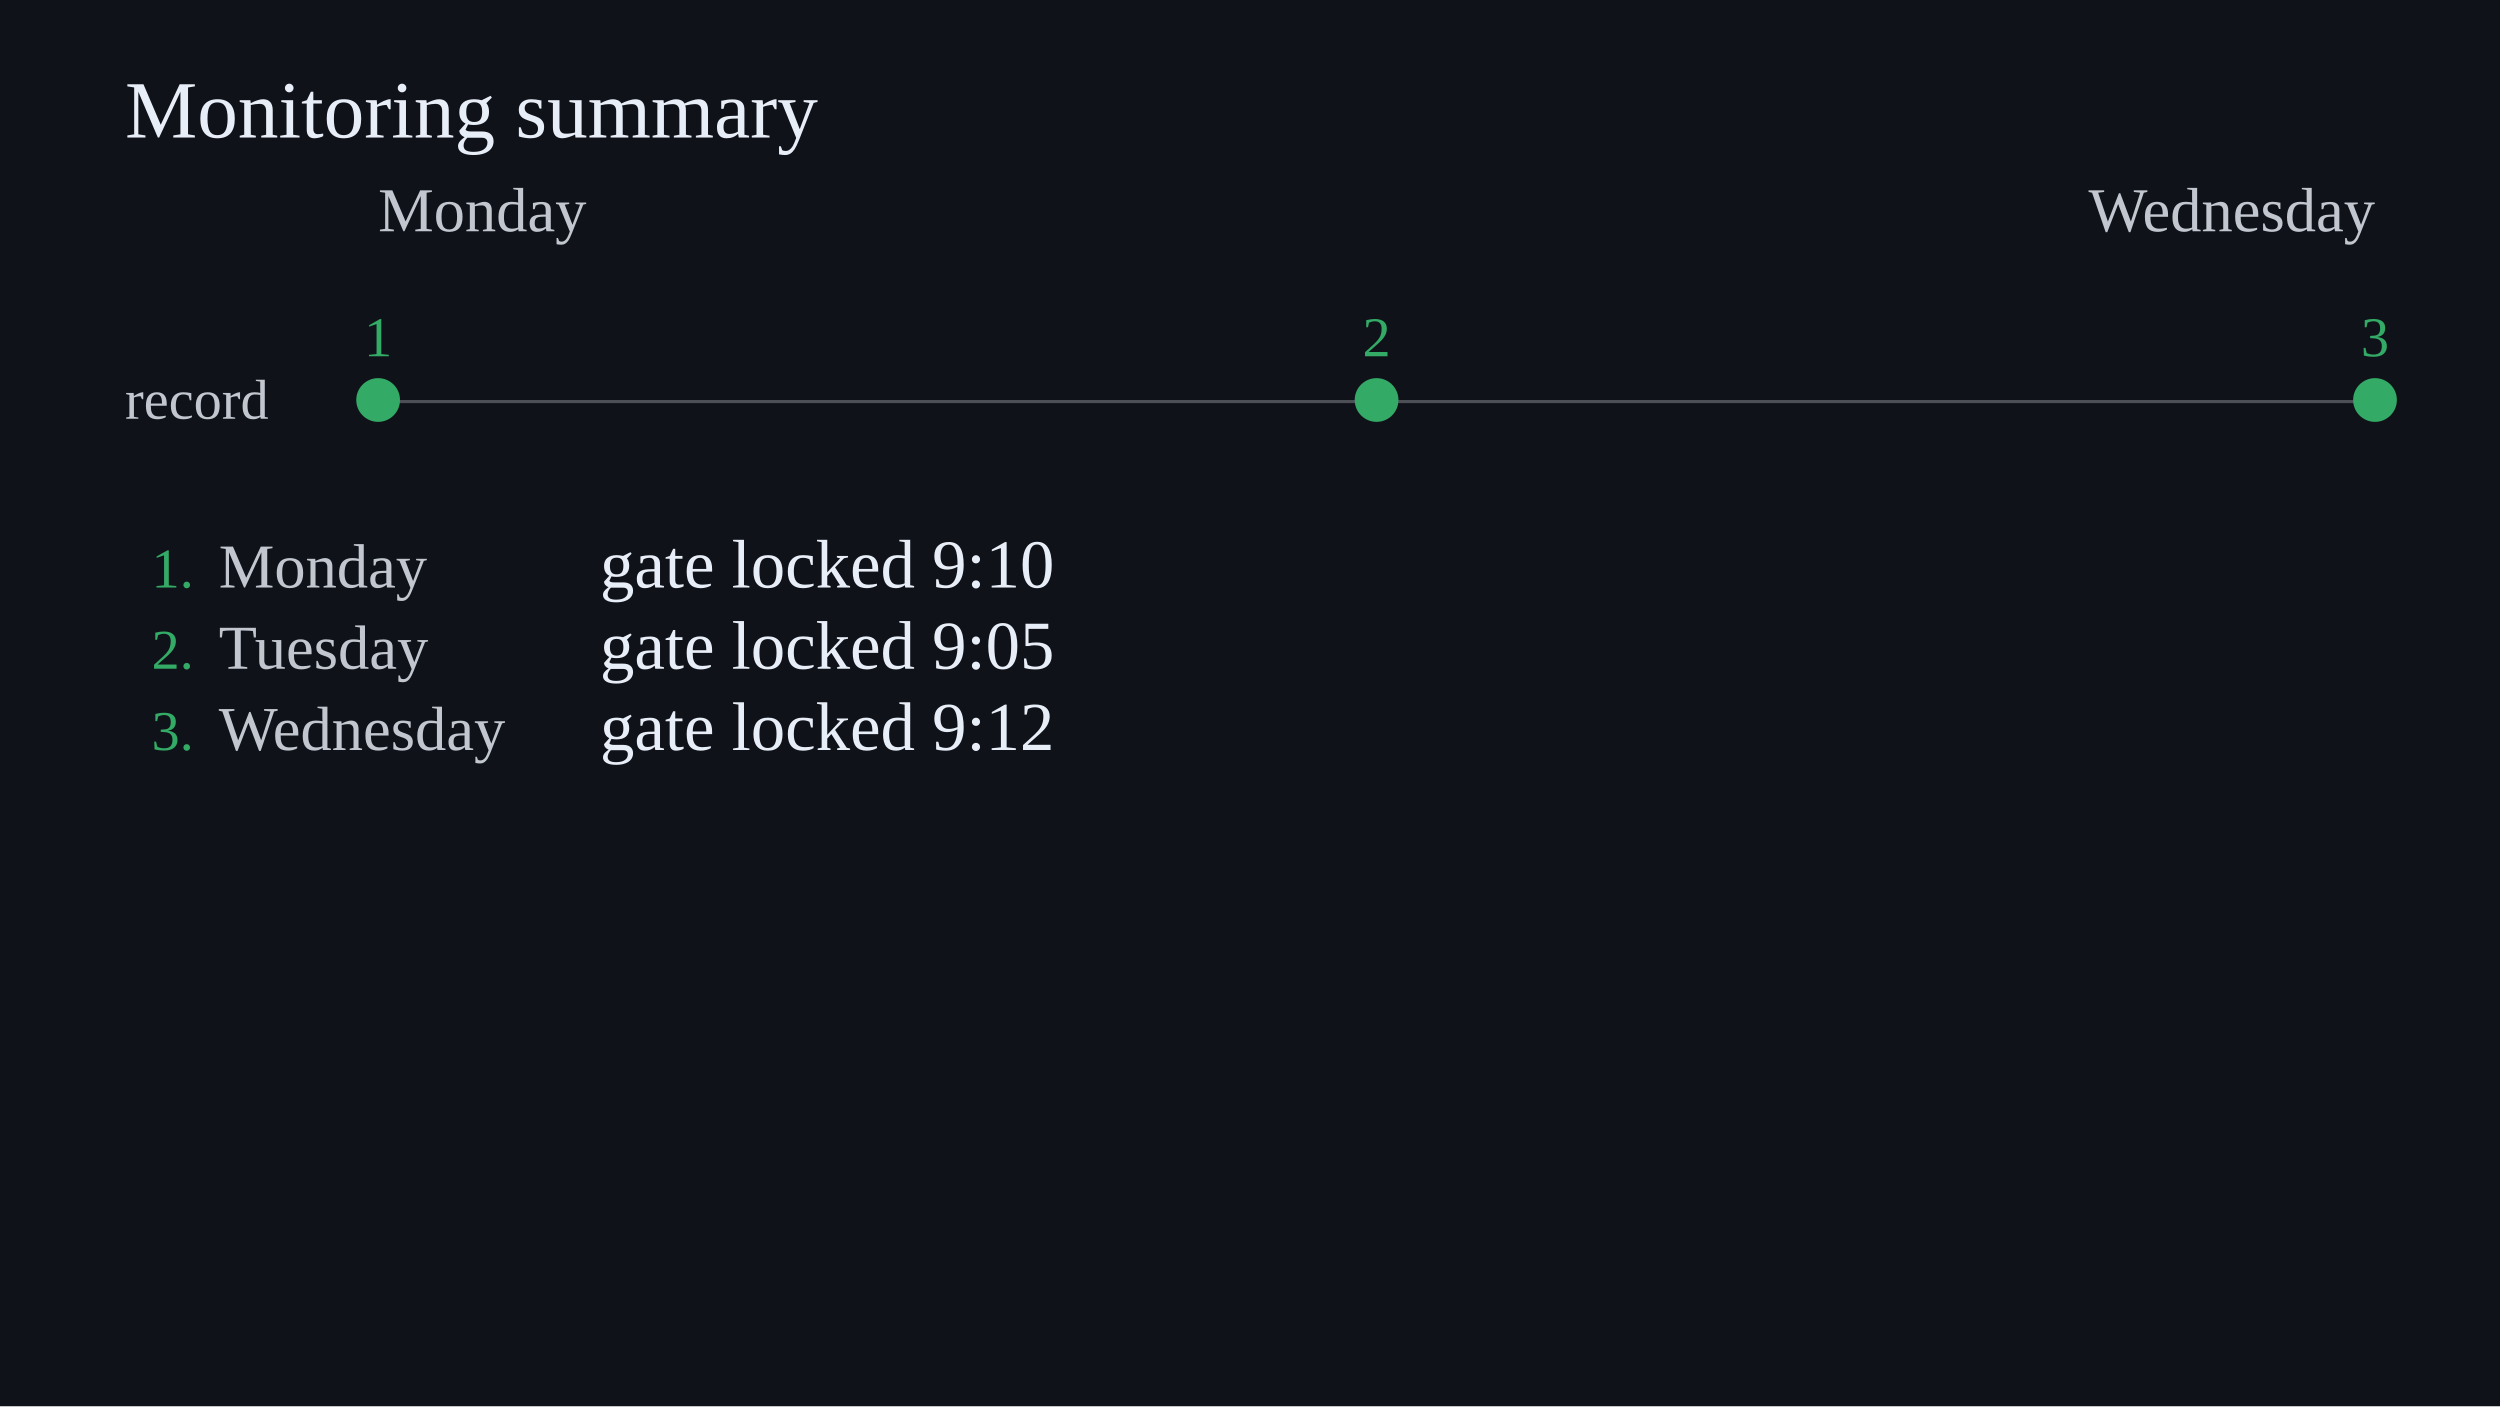
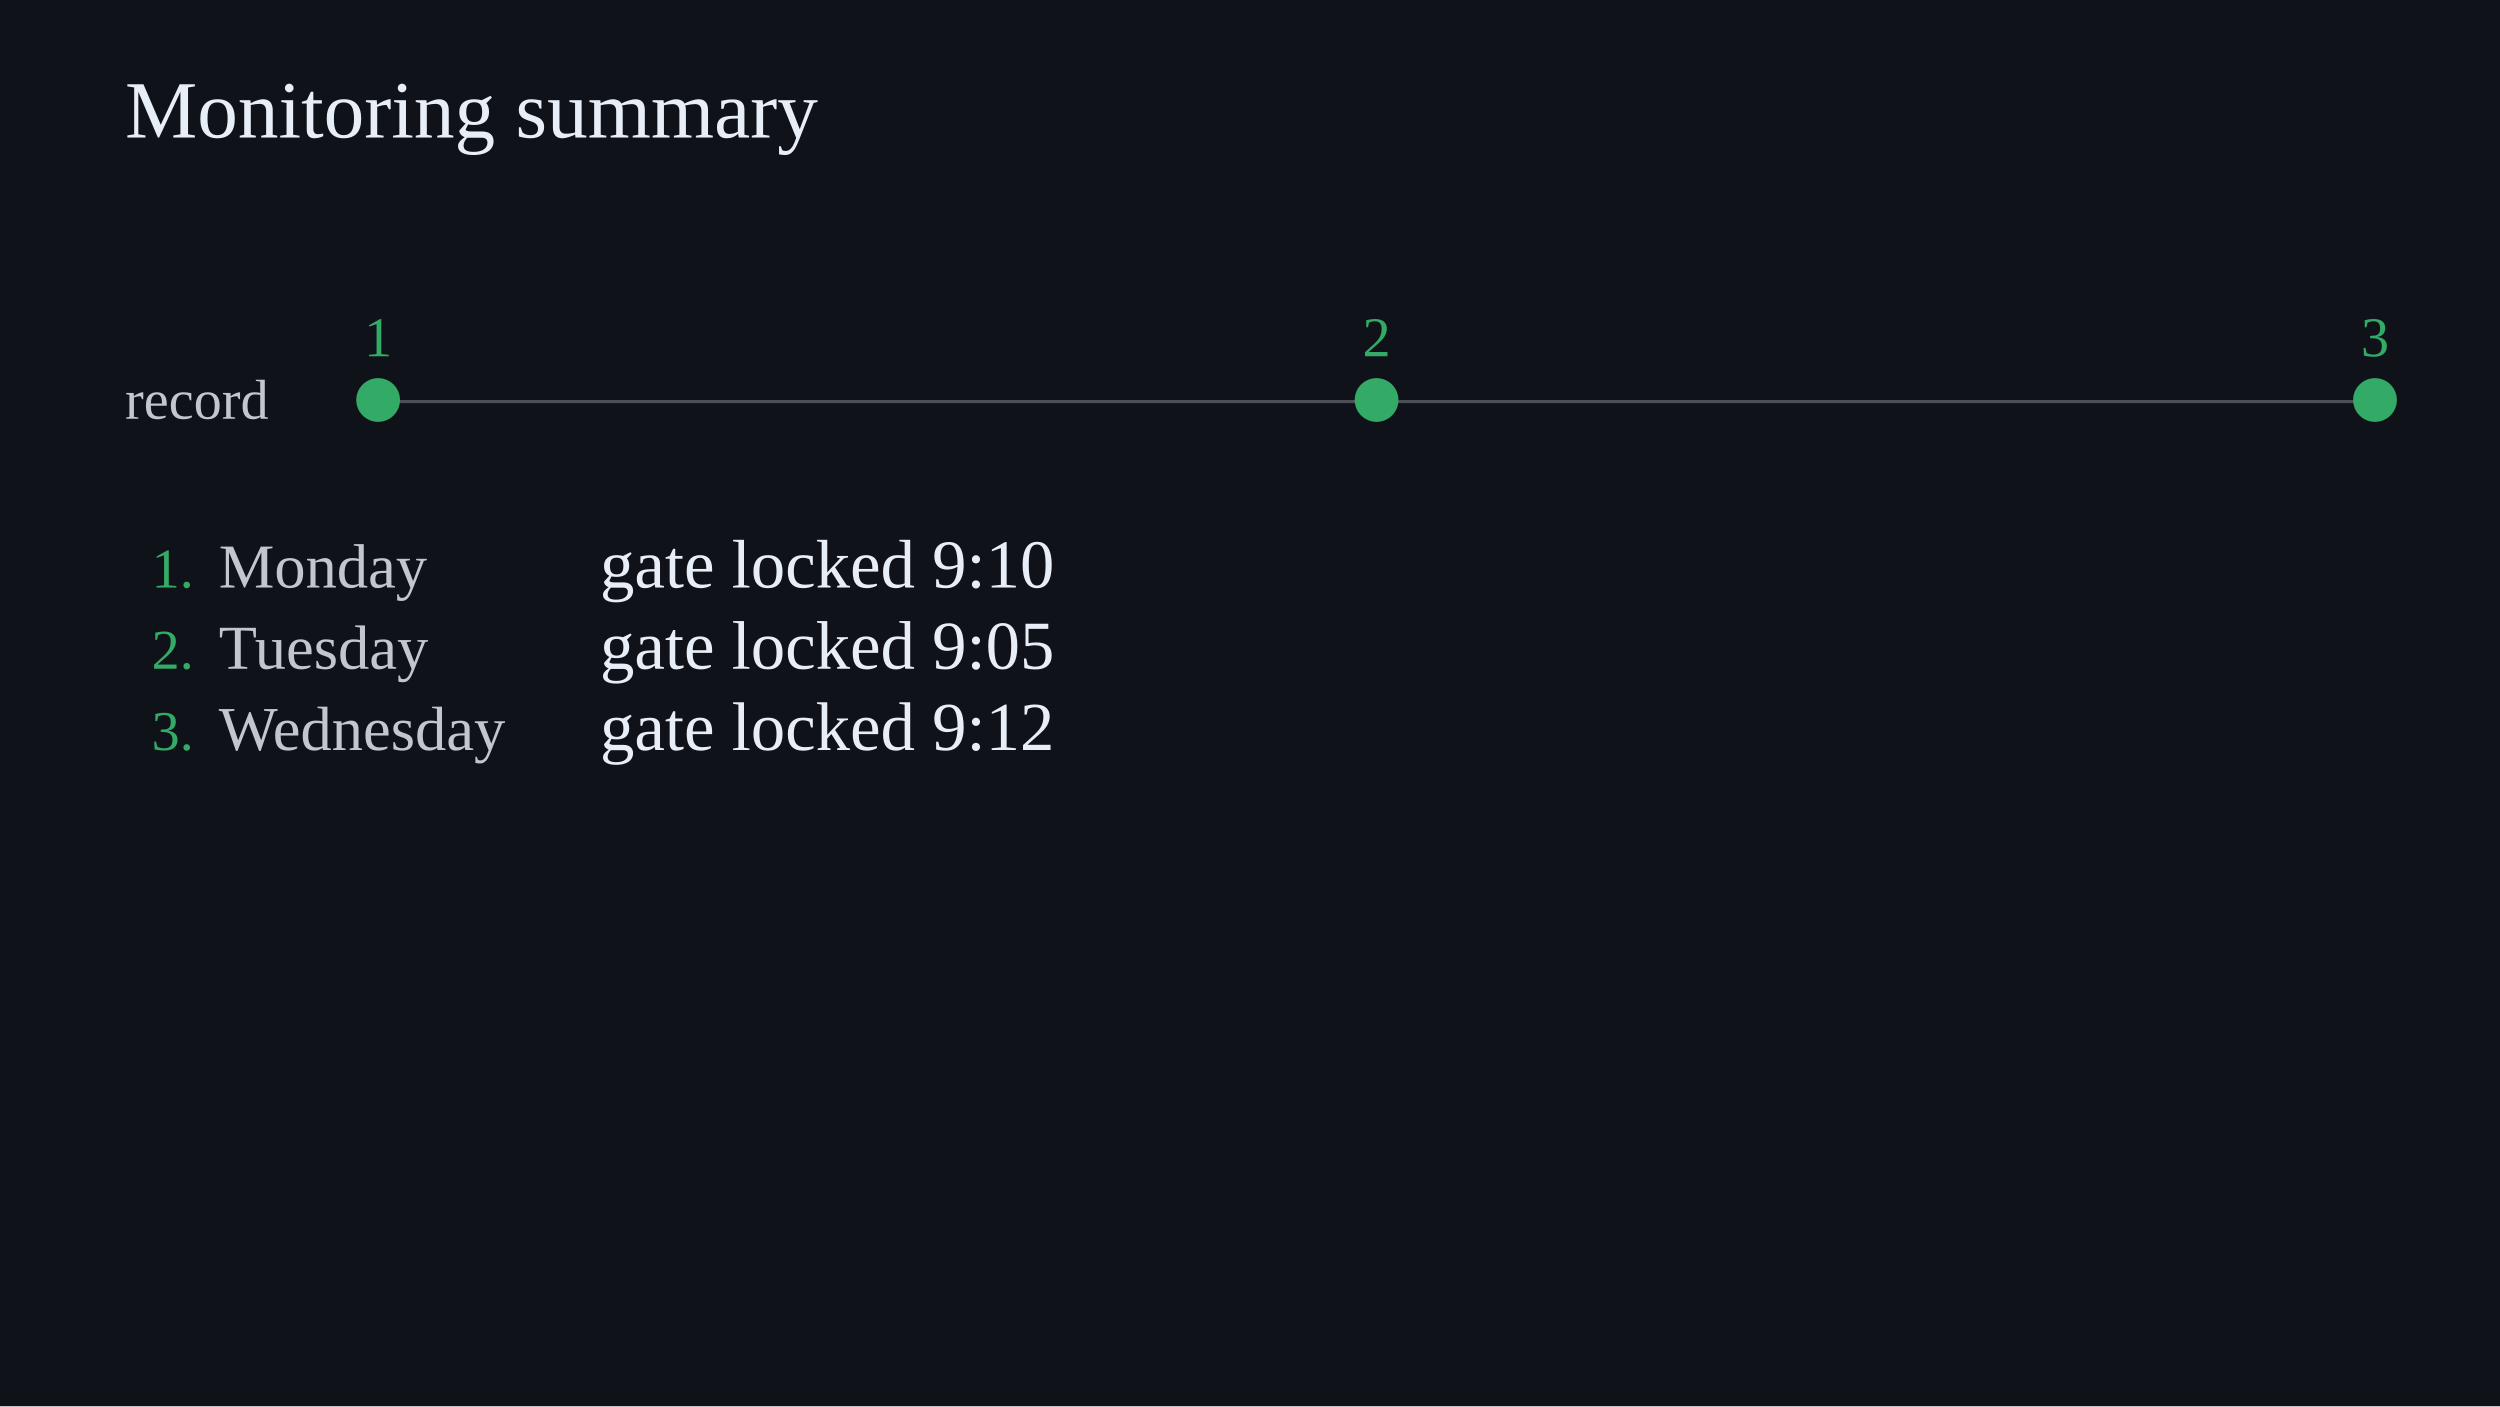
<svg xmlns="http://www.w3.org/2000/svg" width="800" height="450" viewBox="0 0 800 450" role="img">
  <rect x="0" y="0" width="800" height="450" fill="#0f1218" />
  <text x="40" y="44" font-size="26" fill="#e8eef7">Monitoring summary</text>
-   <text x="121" y="74" font-size="20" fill="#e8eef7" fill-opacity="0.82">Monday</text>
-   <text x="760" y="74" font-size="20" fill="#e8eef7" text-anchor="end" fill-opacity="0.82">Wednesday</text>
  <text x="40" y="134" font-size="18" fill="#e8eef7" fill-opacity="0.82">record</text>
  <line x1="121" y1="128.5" x2="760" y2="128.5" stroke="rgba(232,238,247,0.28)" stroke-width="1" />
  <circle cx="121" cy="128" r="7" fill="#3a6" />
  <text x="121" y="114" font-size="18" fill="#3a6" text-anchor="middle">1</text>
  <circle cx="440.5" cy="128" r="7" fill="#3a6" />
  <text x="440.5" y="114" font-size="18" fill="#3a6" text-anchor="middle">2</text>
  <circle cx="760" cy="128" r="7" fill="#3a6" />
  <text x="760" y="114" font-size="18" fill="#3a6" text-anchor="middle">3</text>
  <text x="62" y="188" font-size="18" fill="#3a6" text-anchor="end">1.</text>
  <text x="70" y="188" font-size="20" fill="#e8eef7" fill-opacity="0.82">Monday</text>
  <text x="192" y="188" font-size="22" fill="#e8eef7">gate locked 9:10</text>
  <text x="62" y="214" font-size="18" fill="#3a6" text-anchor="end">2.</text>
  <text x="70" y="214" font-size="20" fill="#e8eef7" fill-opacity="0.82">Tuesday</text>
  <text x="192" y="214" font-size="22" fill="#e8eef7">gate locked 9:05</text>
  <text x="62" y="240" font-size="18" fill="#3a6" text-anchor="end">3.</text>
  <text x="70" y="240" font-size="20" fill="#e8eef7" fill-opacity="0.82">Wednesday</text>
  <text x="192" y="240" font-size="22" fill="#e8eef7">gate locked 9:12</text>
</svg>
